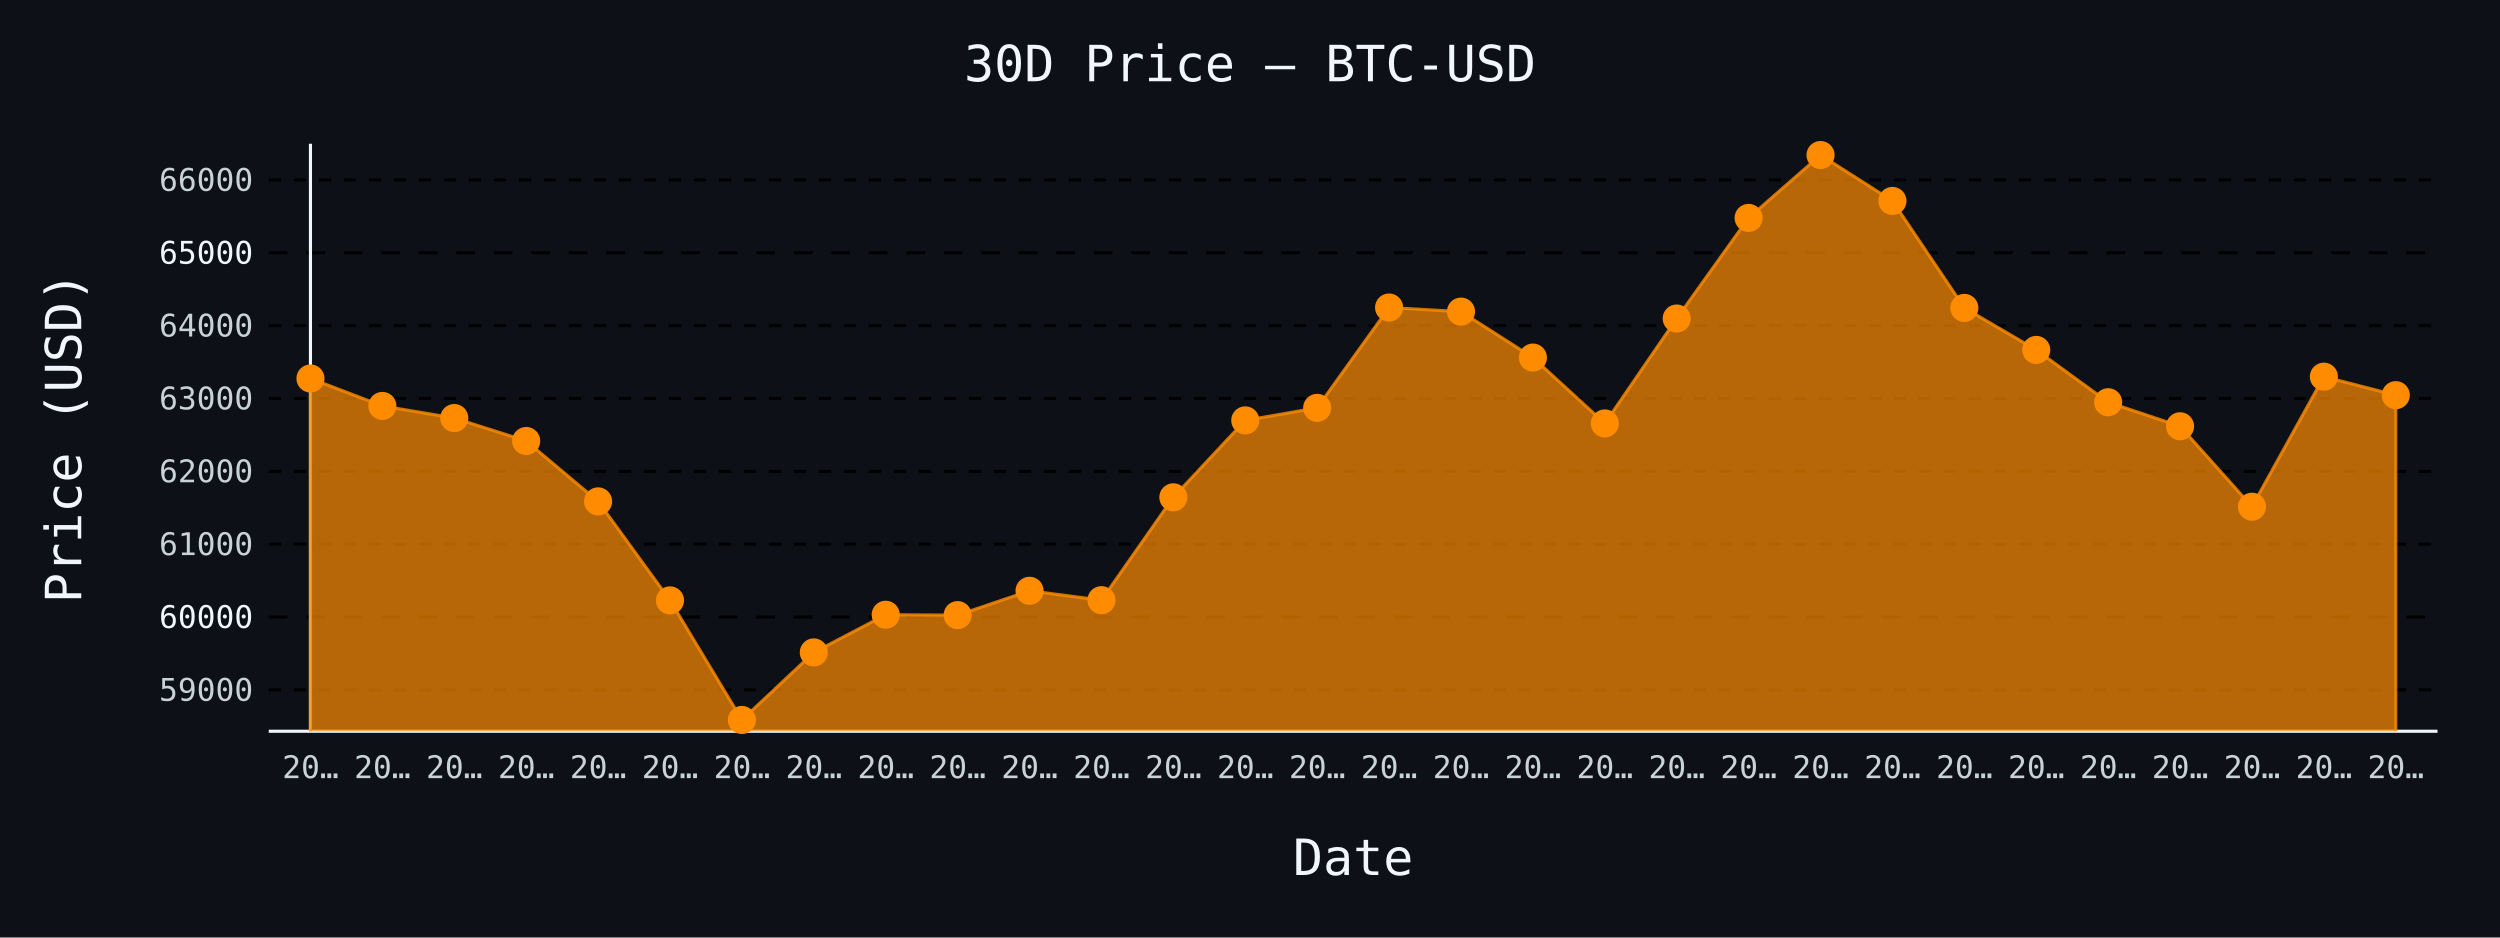
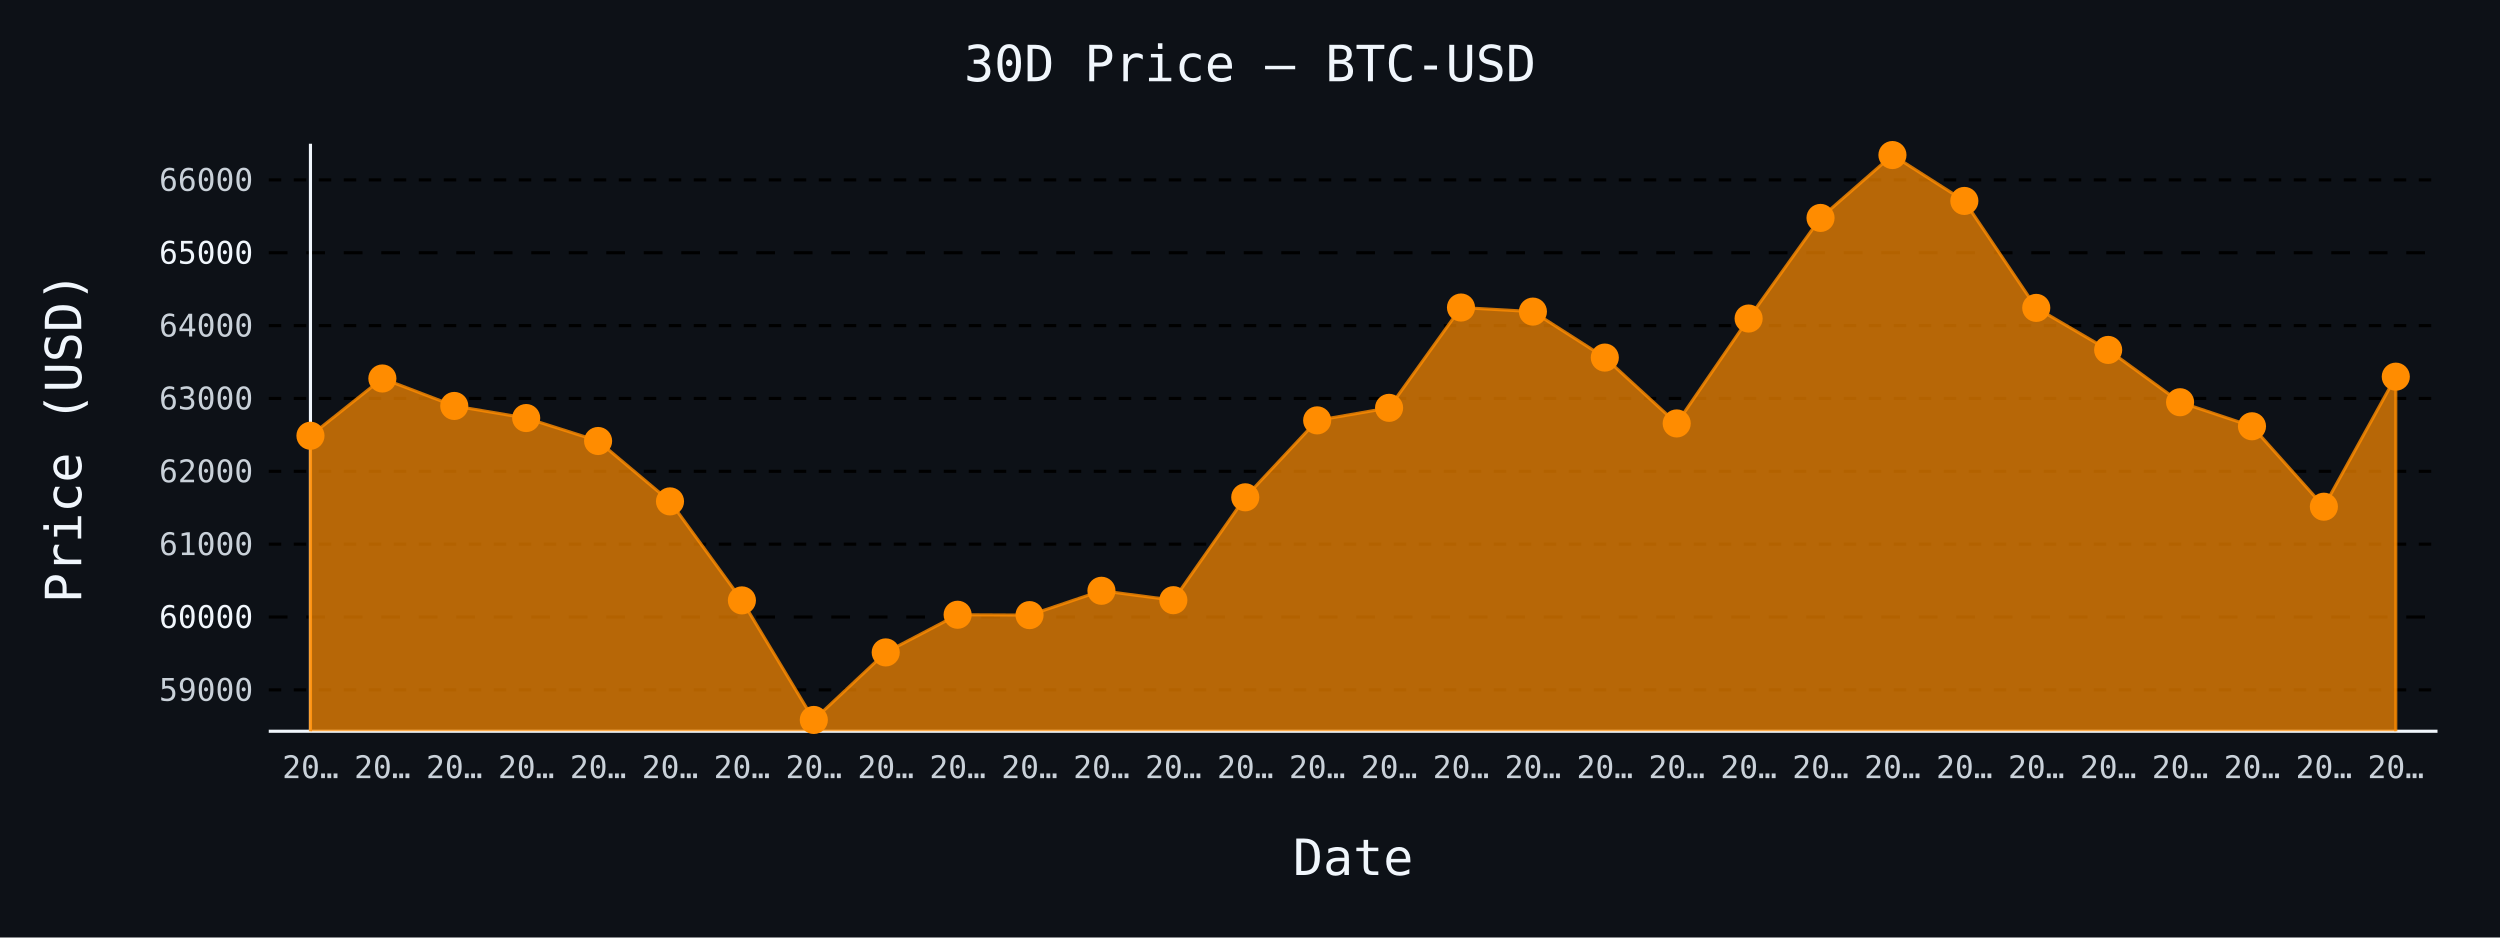
- <svg xmlns="http://www.w3.org/2000/svg" id="chart-720747ea-51fb-4f2e-8fe5-ba9e370165da" class="pygal-chart" viewBox="0 0 800 300">
+ <svg xmlns="http://www.w3.org/2000/svg" id="chart-73dffe34-65df-4c29-907b-cca59091bd26" class="pygal-chart" viewBox="0 0 800 300">
  <defs>
-     <style type="text/css">#chart-720747ea-51fb-4f2e-8fe5-ba9e370165da{-webkit-user-select:none;-webkit-font-smoothing:antialiased;font-family:monospace}#chart-720747ea-51fb-4f2e-8fe5-ba9e370165da .title{font-family:monospace;font-size:16px}#chart-720747ea-51fb-4f2e-8fe5-ba9e370165da .legends .legend text{font-family:monospace;font-size:14px}#chart-720747ea-51fb-4f2e-8fe5-ba9e370165da .axis text{font-family:monospace;font-size:10px}#chart-720747ea-51fb-4f2e-8fe5-ba9e370165da .axis text.major{font-family:monospace;font-size:10px}#chart-720747ea-51fb-4f2e-8fe5-ba9e370165da .text-overlay text.value{font-family:monospace;font-size:16px}#chart-720747ea-51fb-4f2e-8fe5-ba9e370165da .text-overlay text.label{font-family:monospace;font-size:10px}#chart-720747ea-51fb-4f2e-8fe5-ba9e370165da .tooltip{font-family:monospace;font-size:14px}#chart-720747ea-51fb-4f2e-8fe5-ba9e370165da text.no_data{font-family:monospace;font-size:64px}
- #chart-720747ea-51fb-4f2e-8fe5-ba9e370165da{background-color:#0d1117}#chart-720747ea-51fb-4f2e-8fe5-ba9e370165da path,#chart-720747ea-51fb-4f2e-8fe5-ba9e370165da line,#chart-720747ea-51fb-4f2e-8fe5-ba9e370165da rect,#chart-720747ea-51fb-4f2e-8fe5-ba9e370165da circle{-webkit-transition:150ms;-moz-transition:150ms;transition:150ms}#chart-720747ea-51fb-4f2e-8fe5-ba9e370165da .graph &gt; .background{fill:#0d1117}#chart-720747ea-51fb-4f2e-8fe5-ba9e370165da .plot &gt; .background{fill:#0d1117}#chart-720747ea-51fb-4f2e-8fe5-ba9e370165da .graph{fill:#c9d1d9}#chart-720747ea-51fb-4f2e-8fe5-ba9e370165da text.no_data{fill:#f0f6fc}#chart-720747ea-51fb-4f2e-8fe5-ba9e370165da .title{fill:#f0f6fc}#chart-720747ea-51fb-4f2e-8fe5-ba9e370165da .legends .legend text{fill:#c9d1d9}#chart-720747ea-51fb-4f2e-8fe5-ba9e370165da .legends .legend:hover text{fill:#f0f6fc}#chart-720747ea-51fb-4f2e-8fe5-ba9e370165da .axis .line{stroke:#f0f6fc}#chart-720747ea-51fb-4f2e-8fe5-ba9e370165da .axis .guide.line{stroke:#8b949e}#chart-720747ea-51fb-4f2e-8fe5-ba9e370165da .axis .major.line{stroke:#c9d1d9}#chart-720747ea-51fb-4f2e-8fe5-ba9e370165da .axis text.major{fill:#f0f6fc}#chart-720747ea-51fb-4f2e-8fe5-ba9e370165da .axis.y .guides:hover .guide.line,#chart-720747ea-51fb-4f2e-8fe5-ba9e370165da .line-graph .axis.x .guides:hover .guide.line,#chart-720747ea-51fb-4f2e-8fe5-ba9e370165da .stackedline-graph .axis.x .guides:hover .guide.line,#chart-720747ea-51fb-4f2e-8fe5-ba9e370165da .xy-graph .axis.x .guides:hover .guide.line{stroke:#f0f6fc}#chart-720747ea-51fb-4f2e-8fe5-ba9e370165da .axis .guides:hover text{fill:#f0f6fc}#chart-720747ea-51fb-4f2e-8fe5-ba9e370165da .reactive{fill-opacity:.7;stroke-opacity:.8;stroke-width:1}#chart-720747ea-51fb-4f2e-8fe5-ba9e370165da .ci{stroke:#c9d1d9}#chart-720747ea-51fb-4f2e-8fe5-ba9e370165da .reactive.active,#chart-720747ea-51fb-4f2e-8fe5-ba9e370165da .active .reactive{fill-opacity:.8;stroke-opacity:.9;stroke-width:4}#chart-720747ea-51fb-4f2e-8fe5-ba9e370165da .ci .reactive.active{stroke-width:1.5}#chart-720747ea-51fb-4f2e-8fe5-ba9e370165da .series text{fill:#f0f6fc}#chart-720747ea-51fb-4f2e-8fe5-ba9e370165da .tooltip rect{fill:#0d1117;stroke:#f0f6fc;-webkit-transition:opacity 150ms;-moz-transition:opacity 150ms;transition:opacity 150ms}#chart-720747ea-51fb-4f2e-8fe5-ba9e370165da .tooltip .label{fill:#c9d1d9}#chart-720747ea-51fb-4f2e-8fe5-ba9e370165da .tooltip .label{fill:#c9d1d9}#chart-720747ea-51fb-4f2e-8fe5-ba9e370165da .tooltip .legend{font-size:.8em;fill:#8b949e}#chart-720747ea-51fb-4f2e-8fe5-ba9e370165da .tooltip .x_label{font-size:.6em;fill:#f0f6fc}#chart-720747ea-51fb-4f2e-8fe5-ba9e370165da .tooltip .xlink{font-size:.5em;text-decoration:underline}#chart-720747ea-51fb-4f2e-8fe5-ba9e370165da .tooltip .value{font-size:1.5em}#chart-720747ea-51fb-4f2e-8fe5-ba9e370165da .bound{font-size:.5em}#chart-720747ea-51fb-4f2e-8fe5-ba9e370165da .max-value{font-size:.75em;fill:#8b949e}#chart-720747ea-51fb-4f2e-8fe5-ba9e370165da .map-element{fill:#0d1117;stroke:#8b949e !important}#chart-720747ea-51fb-4f2e-8fe5-ba9e370165da .map-element .reactive{fill-opacity:inherit;stroke-opacity:inherit}#chart-720747ea-51fb-4f2e-8fe5-ba9e370165da .color-0,#chart-720747ea-51fb-4f2e-8fe5-ba9e370165da .color-0 a:visited{stroke:#ff8c00;fill:#ff8c00}#chart-720747ea-51fb-4f2e-8fe5-ba9e370165da .text-overlay .color-0 text{fill:black}
- #chart-720747ea-51fb-4f2e-8fe5-ba9e370165da text.no_data{text-anchor:middle}#chart-720747ea-51fb-4f2e-8fe5-ba9e370165da .guide.line{fill:none}#chart-720747ea-51fb-4f2e-8fe5-ba9e370165da .centered{text-anchor:middle}#chart-720747ea-51fb-4f2e-8fe5-ba9e370165da .title{text-anchor:middle}#chart-720747ea-51fb-4f2e-8fe5-ba9e370165da .legends .legend text{fill-opacity:1}#chart-720747ea-51fb-4f2e-8fe5-ba9e370165da .axis.x text{text-anchor:middle}#chart-720747ea-51fb-4f2e-8fe5-ba9e370165da .axis.x:not(.web) text[transform]{text-anchor:start}#chart-720747ea-51fb-4f2e-8fe5-ba9e370165da .axis.x:not(.web) text[transform].backwards{text-anchor:end}#chart-720747ea-51fb-4f2e-8fe5-ba9e370165da .axis.y text{text-anchor:end}#chart-720747ea-51fb-4f2e-8fe5-ba9e370165da .axis.y text[transform].backwards{text-anchor:start}#chart-720747ea-51fb-4f2e-8fe5-ba9e370165da .axis.y2 text{text-anchor:start}#chart-720747ea-51fb-4f2e-8fe5-ba9e370165da .axis.y2 text[transform].backwards{text-anchor:end}#chart-720747ea-51fb-4f2e-8fe5-ba9e370165da .axis .guide.line{stroke-dasharray:4,4;stroke:black}#chart-720747ea-51fb-4f2e-8fe5-ba9e370165da .axis .major.guide.line{stroke-dasharray:6,6;stroke:black}#chart-720747ea-51fb-4f2e-8fe5-ba9e370165da .horizontal .axis.y .guide.line,#chart-720747ea-51fb-4f2e-8fe5-ba9e370165da .horizontal .axis.y2 .guide.line,#chart-720747ea-51fb-4f2e-8fe5-ba9e370165da .vertical .axis.x .guide.line{opacity:0}#chart-720747ea-51fb-4f2e-8fe5-ba9e370165da .horizontal .axis.always_show .guide.line,#chart-720747ea-51fb-4f2e-8fe5-ba9e370165da .vertical .axis.always_show .guide.line{opacity:1 !important}#chart-720747ea-51fb-4f2e-8fe5-ba9e370165da .axis.y .guides:hover .guide.line,#chart-720747ea-51fb-4f2e-8fe5-ba9e370165da .axis.y2 .guides:hover .guide.line,#chart-720747ea-51fb-4f2e-8fe5-ba9e370165da .axis.x .guides:hover .guide.line{opacity:1}#chart-720747ea-51fb-4f2e-8fe5-ba9e370165da .axis .guides:hover text{opacity:1}#chart-720747ea-51fb-4f2e-8fe5-ba9e370165da .nofill{fill:none}#chart-720747ea-51fb-4f2e-8fe5-ba9e370165da .subtle-fill{fill-opacity:.2}#chart-720747ea-51fb-4f2e-8fe5-ba9e370165da .dot{stroke-width:1px;fill-opacity:1;stroke-opacity:1}#chart-720747ea-51fb-4f2e-8fe5-ba9e370165da .dot.active{stroke-width:5px}#chart-720747ea-51fb-4f2e-8fe5-ba9e370165da .dot.negative{fill:transparent}#chart-720747ea-51fb-4f2e-8fe5-ba9e370165da text,#chart-720747ea-51fb-4f2e-8fe5-ba9e370165da tspan{stroke:none !important}#chart-720747ea-51fb-4f2e-8fe5-ba9e370165da .series text.active{opacity:1}#chart-720747ea-51fb-4f2e-8fe5-ba9e370165da .tooltip rect{fill-opacity:.95;stroke-width:.5}#chart-720747ea-51fb-4f2e-8fe5-ba9e370165da .tooltip text{fill-opacity:1}#chart-720747ea-51fb-4f2e-8fe5-ba9e370165da .showable{visibility:hidden}#chart-720747ea-51fb-4f2e-8fe5-ba9e370165da .showable.shown{visibility:visible}#chart-720747ea-51fb-4f2e-8fe5-ba9e370165da .gauge-background{fill:rgba(229,229,229,1);stroke:none}#chart-720747ea-51fb-4f2e-8fe5-ba9e370165da .bg-lines{stroke:#0d1117;stroke-width:2px}</style>
+     <style type="text/css">#chart-73dffe34-65df-4c29-907b-cca59091bd26{-webkit-user-select:none;-webkit-font-smoothing:antialiased;font-family:monospace}#chart-73dffe34-65df-4c29-907b-cca59091bd26 .title{font-family:monospace;font-size:16px}#chart-73dffe34-65df-4c29-907b-cca59091bd26 .legends .legend text{font-family:monospace;font-size:14px}#chart-73dffe34-65df-4c29-907b-cca59091bd26 .axis text{font-family:monospace;font-size:10px}#chart-73dffe34-65df-4c29-907b-cca59091bd26 .axis text.major{font-family:monospace;font-size:10px}#chart-73dffe34-65df-4c29-907b-cca59091bd26 .text-overlay text.value{font-family:monospace;font-size:16px}#chart-73dffe34-65df-4c29-907b-cca59091bd26 .text-overlay text.label{font-family:monospace;font-size:10px}#chart-73dffe34-65df-4c29-907b-cca59091bd26 .tooltip{font-family:monospace;font-size:14px}#chart-73dffe34-65df-4c29-907b-cca59091bd26 text.no_data{font-family:monospace;font-size:64px}
+ #chart-73dffe34-65df-4c29-907b-cca59091bd26{background-color:#0d1117}#chart-73dffe34-65df-4c29-907b-cca59091bd26 path,#chart-73dffe34-65df-4c29-907b-cca59091bd26 line,#chart-73dffe34-65df-4c29-907b-cca59091bd26 rect,#chart-73dffe34-65df-4c29-907b-cca59091bd26 circle{-webkit-transition:150ms;-moz-transition:150ms;transition:150ms}#chart-73dffe34-65df-4c29-907b-cca59091bd26 .graph &gt; .background{fill:#0d1117}#chart-73dffe34-65df-4c29-907b-cca59091bd26 .plot &gt; .background{fill:#0d1117}#chart-73dffe34-65df-4c29-907b-cca59091bd26 .graph{fill:#c9d1d9}#chart-73dffe34-65df-4c29-907b-cca59091bd26 text.no_data{fill:#f0f6fc}#chart-73dffe34-65df-4c29-907b-cca59091bd26 .title{fill:#f0f6fc}#chart-73dffe34-65df-4c29-907b-cca59091bd26 .legends .legend text{fill:#c9d1d9}#chart-73dffe34-65df-4c29-907b-cca59091bd26 .legends .legend:hover text{fill:#f0f6fc}#chart-73dffe34-65df-4c29-907b-cca59091bd26 .axis .line{stroke:#f0f6fc}#chart-73dffe34-65df-4c29-907b-cca59091bd26 .axis .guide.line{stroke:#8b949e}#chart-73dffe34-65df-4c29-907b-cca59091bd26 .axis .major.line{stroke:#c9d1d9}#chart-73dffe34-65df-4c29-907b-cca59091bd26 .axis text.major{fill:#f0f6fc}#chart-73dffe34-65df-4c29-907b-cca59091bd26 .axis.y .guides:hover .guide.line,#chart-73dffe34-65df-4c29-907b-cca59091bd26 .line-graph .axis.x .guides:hover .guide.line,#chart-73dffe34-65df-4c29-907b-cca59091bd26 .stackedline-graph .axis.x .guides:hover .guide.line,#chart-73dffe34-65df-4c29-907b-cca59091bd26 .xy-graph .axis.x .guides:hover .guide.line{stroke:#f0f6fc}#chart-73dffe34-65df-4c29-907b-cca59091bd26 .axis .guides:hover text{fill:#f0f6fc}#chart-73dffe34-65df-4c29-907b-cca59091bd26 .reactive{fill-opacity:.7;stroke-opacity:.8;stroke-width:1}#chart-73dffe34-65df-4c29-907b-cca59091bd26 .ci{stroke:#c9d1d9}#chart-73dffe34-65df-4c29-907b-cca59091bd26 .reactive.active,#chart-73dffe34-65df-4c29-907b-cca59091bd26 .active .reactive{fill-opacity:.8;stroke-opacity:.9;stroke-width:4}#chart-73dffe34-65df-4c29-907b-cca59091bd26 .ci .reactive.active{stroke-width:1.5}#chart-73dffe34-65df-4c29-907b-cca59091bd26 .series text{fill:#f0f6fc}#chart-73dffe34-65df-4c29-907b-cca59091bd26 .tooltip rect{fill:#0d1117;stroke:#f0f6fc;-webkit-transition:opacity 150ms;-moz-transition:opacity 150ms;transition:opacity 150ms}#chart-73dffe34-65df-4c29-907b-cca59091bd26 .tooltip .label{fill:#c9d1d9}#chart-73dffe34-65df-4c29-907b-cca59091bd26 .tooltip .label{fill:#c9d1d9}#chart-73dffe34-65df-4c29-907b-cca59091bd26 .tooltip .legend{font-size:.8em;fill:#8b949e}#chart-73dffe34-65df-4c29-907b-cca59091bd26 .tooltip .x_label{font-size:.6em;fill:#f0f6fc}#chart-73dffe34-65df-4c29-907b-cca59091bd26 .tooltip .xlink{font-size:.5em;text-decoration:underline}#chart-73dffe34-65df-4c29-907b-cca59091bd26 .tooltip .value{font-size:1.5em}#chart-73dffe34-65df-4c29-907b-cca59091bd26 .bound{font-size:.5em}#chart-73dffe34-65df-4c29-907b-cca59091bd26 .max-value{font-size:.75em;fill:#8b949e}#chart-73dffe34-65df-4c29-907b-cca59091bd26 .map-element{fill:#0d1117;stroke:#8b949e !important}#chart-73dffe34-65df-4c29-907b-cca59091bd26 .map-element .reactive{fill-opacity:inherit;stroke-opacity:inherit}#chart-73dffe34-65df-4c29-907b-cca59091bd26 .color-0,#chart-73dffe34-65df-4c29-907b-cca59091bd26 .color-0 a:visited{stroke:#ff8c00;fill:#ff8c00}#chart-73dffe34-65df-4c29-907b-cca59091bd26 .text-overlay .color-0 text{fill:black}
+ #chart-73dffe34-65df-4c29-907b-cca59091bd26 text.no_data{text-anchor:middle}#chart-73dffe34-65df-4c29-907b-cca59091bd26 .guide.line{fill:none}#chart-73dffe34-65df-4c29-907b-cca59091bd26 .centered{text-anchor:middle}#chart-73dffe34-65df-4c29-907b-cca59091bd26 .title{text-anchor:middle}#chart-73dffe34-65df-4c29-907b-cca59091bd26 .legends .legend text{fill-opacity:1}#chart-73dffe34-65df-4c29-907b-cca59091bd26 .axis.x text{text-anchor:middle}#chart-73dffe34-65df-4c29-907b-cca59091bd26 .axis.x:not(.web) text[transform]{text-anchor:start}#chart-73dffe34-65df-4c29-907b-cca59091bd26 .axis.x:not(.web) text[transform].backwards{text-anchor:end}#chart-73dffe34-65df-4c29-907b-cca59091bd26 .axis.y text{text-anchor:end}#chart-73dffe34-65df-4c29-907b-cca59091bd26 .axis.y text[transform].backwards{text-anchor:start}#chart-73dffe34-65df-4c29-907b-cca59091bd26 .axis.y2 text{text-anchor:start}#chart-73dffe34-65df-4c29-907b-cca59091bd26 .axis.y2 text[transform].backwards{text-anchor:end}#chart-73dffe34-65df-4c29-907b-cca59091bd26 .axis .guide.line{stroke-dasharray:4,4;stroke:black}#chart-73dffe34-65df-4c29-907b-cca59091bd26 .axis .major.guide.line{stroke-dasharray:6,6;stroke:black}#chart-73dffe34-65df-4c29-907b-cca59091bd26 .horizontal .axis.y .guide.line,#chart-73dffe34-65df-4c29-907b-cca59091bd26 .horizontal .axis.y2 .guide.line,#chart-73dffe34-65df-4c29-907b-cca59091bd26 .vertical .axis.x .guide.line{opacity:0}#chart-73dffe34-65df-4c29-907b-cca59091bd26 .horizontal .axis.always_show .guide.line,#chart-73dffe34-65df-4c29-907b-cca59091bd26 .vertical .axis.always_show .guide.line{opacity:1 !important}#chart-73dffe34-65df-4c29-907b-cca59091bd26 .axis.y .guides:hover .guide.line,#chart-73dffe34-65df-4c29-907b-cca59091bd26 .axis.y2 .guides:hover .guide.line,#chart-73dffe34-65df-4c29-907b-cca59091bd26 .axis.x .guides:hover .guide.line{opacity:1}#chart-73dffe34-65df-4c29-907b-cca59091bd26 .axis .guides:hover text{opacity:1}#chart-73dffe34-65df-4c29-907b-cca59091bd26 .nofill{fill:none}#chart-73dffe34-65df-4c29-907b-cca59091bd26 .subtle-fill{fill-opacity:.2}#chart-73dffe34-65df-4c29-907b-cca59091bd26 .dot{stroke-width:1px;fill-opacity:1;stroke-opacity:1}#chart-73dffe34-65df-4c29-907b-cca59091bd26 .dot.active{stroke-width:5px}#chart-73dffe34-65df-4c29-907b-cca59091bd26 .dot.negative{fill:transparent}#chart-73dffe34-65df-4c29-907b-cca59091bd26 text,#chart-73dffe34-65df-4c29-907b-cca59091bd26 tspan{stroke:none !important}#chart-73dffe34-65df-4c29-907b-cca59091bd26 .series text.active{opacity:1}#chart-73dffe34-65df-4c29-907b-cca59091bd26 .tooltip rect{fill-opacity:.95;stroke-width:.5}#chart-73dffe34-65df-4c29-907b-cca59091bd26 .tooltip text{fill-opacity:1}#chart-73dffe34-65df-4c29-907b-cca59091bd26 .showable{visibility:hidden}#chart-73dffe34-65df-4c29-907b-cca59091bd26 .showable.shown{visibility:visible}#chart-73dffe34-65df-4c29-907b-cca59091bd26 .gauge-background{fill:rgba(229,229,229,1);stroke:none}#chart-73dffe34-65df-4c29-907b-cca59091bd26 .bg-lines{stroke:#0d1117;stroke-width:2px}</style>
  </defs>
  <g class="graph line-graph vertical">
    <rect x="0" y="0" width="800" height="300" class="background" />
    <g transform="translate(86, 46)" class="plot">
      <rect x="0" y="0" width="694.0" height="188" class="background" />
      <g class="axis y always_show">
        <path d="M0 188 h694" class="line" />
        <g class="guides">
          <path d="M0 174.756 h694" class="guide line" />
          <text x="-5" y="178.256" class="">59000</text>
        </g>
        <g class="guides">
          <path d="M0 151.443 h694" class="major guide line" />
          <text x="-5" y="154.943" class="major">60000</text>
        </g>
        <g class="guides">
          <path d="M0 128.13 h694" class="guide line" />
          <text x="-5" y="131.63" class="">61000</text>
        </g>
        <g class="guides">
          <path d="M0 104.817 h694" class="guide line" />
          <text x="-5" y="108.317" class="">62000</text>
        </g>
        <g class="guides">
          <path d="M0 81.504 h694" class="guide line" />
          <text x="-5" y="85.004" class="">63000</text>
        </g>
        <g class="guides">
          <path d="M0 58.191 h694" class="guide line" />
          <text x="-5" y="61.691" class="">64000</text>
        </g>
        <g class="guides">
          <path d="M0 34.878 h694" class="major guide line" />
          <text x="-5" y="38.378" class="major">65000</text>
        </g>
        <g class="guides">
          <path d="M0 11.565 h694" class="guide line" />
          <text x="-5" y="15.065" class="">66000</text>
        </g>
      </g>
      <g class="axis x">
        <g class="guides">
          <path d="M13.346 0 v188" class="line" />
          <text x="13.346" y="203.0" class="">20…</text>
        </g>
        <g class="guides">
          <path d="M36.357 0 v188" class="guide line" />
          <text x="36.357" y="203.0" class="">20…</text>
        </g>
        <g class="guides">
          <path d="M59.367 0 v188" class="guide line" />
          <text x="59.367" y="203.0" class="">20…</text>
        </g>
        <g class="guides">
          <path d="M82.378 0 v188" class="guide line" />
          <text x="82.378" y="203.0" class="">20…</text>
        </g>
        <g class="guides">
          <path d="M105.389 0 v188" class="guide line" />
          <text x="105.389" y="203.0" class="">20…</text>
        </g>
        <g class="guides">
          <path d="M128.399 0 v188" class="guide line" />
          <text x="128.399" y="203.0" class="">20…</text>
        </g>
        <g class="guides">
          <path d="M151.41 0 v188" class="guide line" />
          <text x="151.41" y="203.0" class="">20…</text>
        </g>
        <g class="guides">
          <path d="M174.42 0 v188" class="guide line" />
          <text x="174.42" y="203.0" class="">20…</text>
        </g>
        <g class="guides">
          <path d="M197.431 0 v188" class="guide line" />
          <text x="197.431" y="203.0" class="">20…</text>
        </g>
        <g class="guides">
          <path d="M220.442 0 v188" class="guide line" />
          <text x="220.442" y="203.0" class="">20…</text>
        </g>
        <g class="guides">
          <path d="M243.452 0 v188" class="guide line" />
          <text x="243.452" y="203.0" class="">20…</text>
        </g>
        <g class="guides">
          <path d="M266.463 0 v188" class="guide line" />
          <text x="266.463" y="203.0" class="">20…</text>
        </g>
        <g class="guides">
          <path d="M289.473 0 v188" class="guide line" />
          <text x="289.473" y="203.0" class="">20…</text>
        </g>
        <g class="guides">
          <path d="M312.484 0 v188" class="guide line" />
          <text x="312.484" y="203.0" class="">20…</text>
        </g>
        <g class="guides">
          <path d="M335.495 0 v188" class="guide line" />
          <text x="335.495" y="203.0" class="">20…</text>
        </g>
        <g class="guides">
          <path d="M358.505 0 v188" class="guide line" />
          <text x="358.505" y="203.0" class="">20…</text>
        </g>
        <g class="guides">
          <path d="M381.516 0 v188" class="guide line" />
          <text x="381.516" y="203.0" class="">20…</text>
        </g>
        <g class="guides">
          <path d="M404.527 0 v188" class="guide line" />
          <text x="404.527" y="203.0" class="">20…</text>
        </g>
        <g class="guides">
          <path d="M427.537 0 v188" class="guide line" />
          <text x="427.537" y="203.0" class="">20…</text>
        </g>
        <g class="guides">
          <path d="M450.548 0 v188" class="guide line" />
          <text x="450.548" y="203.0" class="">20…</text>
        </g>
        <g class="guides">
          <path d="M473.558 0 v188" class="guide line" />
          <text x="473.558" y="203.0" class="">20…</text>
        </g>
        <g class="guides">
          <path d="M496.569 0 v188" class="guide line" />
          <text x="496.569" y="203.0" class="">20…</text>
        </g>
        <g class="guides">
          <path d="M519.58 0 v188" class="guide line" />
          <text x="519.58" y="203.0" class="">20…</text>
        </g>
        <g class="guides">
          <path d="M542.59 0 v188" class="guide line" />
          <text x="542.59" y="203.0" class="">20…</text>
        </g>
        <g class="guides">
          <path d="M565.601 0 v188" class="guide line" />
          <text x="565.601" y="203.0" class="">20…</text>
        </g>
        <g class="guides">
          <path d="M588.611 0 v188" class="guide line" />
          <text x="588.611" y="203.0" class="">20…</text>
        </g>
        <g class="guides">
          <path d="M611.622 0 v188" class="guide line" />
          <text x="611.622" y="203.0" class="">20…</text>
        </g>
        <g class="guides">
          <path d="M634.633 0 v188" class="guide line" />
          <text x="634.633" y="203.0" class="">20…</text>
        </g>
        <g class="guides">
          <path d="M657.643 0 v188" class="guide line" />
          <text x="657.643" y="203.0" class="">20…</text>
        </g>
        <g class="guides">
          <path d="M680.654 0 v188" class="guide line" />
          <text x="680.654" y="203.0" class="">20…</text>
        </g>
      </g>
      <g class="series serie-0 color-0">
-         <path d="M13.346 188 L13.346 75.116 36.357 83.905 59.367 87.775 82.378 95.119 105.389 114.446 128.399 146.128 151.41 184.385 174.42 162.773 197.431 150.721 220.442 150.837 243.452 143.051 266.463 146.058 289.473 113.14 312.484 88.521 335.495 84.512 358.505 52.41 381.516 53.715 404.527 68.426 427.537 89.501 450.548 55.93 473.558 23.735 496.569 3.615 519.58 18.303 542.59 52.526 565.601 65.978 588.611 82.716 611.622 90.41 634.633 116.147 657.643 74.534 680.654 80.455 680.654 188" class="line reactive" />
+         <path d="M13.346 188 L13.346 93.44 36.357 75.116 59.367 83.905 82.378 87.775 105.389 95.119 128.399 114.446 151.41 146.128 174.42 184.385 197.431 162.773 220.442 150.721 243.452 150.837 266.463 143.051 289.473 146.058 312.484 113.14 335.495 88.521 358.505 84.512 381.516 52.41 404.527 53.715 427.537 68.426 450.548 89.501 473.558 55.93 496.569 23.735 519.58 3.615 542.59 18.303 565.601 52.526 588.611 65.978 611.622 82.716 634.633 90.41 657.643 116.147 680.654 74.534 680.654 188" class="line reactive" />
      </g>
    </g>
    <g class="titles">
      <text x="400.0" y="26" class="title plot_title">30D Price — BTC-USD</text>
      <text x="433.0" y="280" class="title">Date</text>
      <text x="0" y="166.0" class="title" transform="rotate(-90 0 140)">Price (USD)</text>
    </g>
    <g transform="translate(86, 46)" class="plot overlay">
      <g class="series serie-0 color-0">
        <g class="dots">
-           <circle cx="13.346" cy="75.116" r="4" class="dot reactive tooltip-trigger" />
-         </g>
-         <g class="dots">
-           <circle cx="36.357" cy="83.905" r="4" class="dot reactive tooltip-trigger" />
-         </g>
-         <g class="dots">
-           <circle cx="59.367" cy="87.775" r="4" class="dot reactive tooltip-trigger" />
-         </g>
-         <g class="dots">
-           <circle cx="82.378" cy="95.119" r="4" class="dot reactive tooltip-trigger" />
-         </g>
-         <g class="dots">
-           <circle cx="105.389" cy="114.446" r="4" class="dot reactive tooltip-trigger" />
-         </g>
-         <g class="dots">
-           <circle cx="128.399" cy="146.128" r="4" class="dot reactive tooltip-trigger" />
-         </g>
-         <g class="dots">
-           <circle cx="151.41" cy="184.385" r="4" class="dot reactive tooltip-trigger" />
-         </g>
-         <g class="dots">
-           <circle cx="174.42" cy="162.773" r="4" class="dot reactive tooltip-trigger" />
-         </g>
-         <g class="dots">
-           <circle cx="197.431" cy="150.721" r="4" class="dot reactive tooltip-trigger" />
-         </g>
-         <g class="dots">
-           <circle cx="220.442" cy="150.837" r="4" class="dot reactive tooltip-trigger" />
-         </g>
-         <g class="dots">
-           <circle cx="243.452" cy="143.051" r="4" class="dot reactive tooltip-trigger" />
-         </g>
-         <g class="dots">
-           <circle cx="266.463" cy="146.058" r="4" class="dot reactive tooltip-trigger" />
-         </g>
-         <g class="dots">
-           <circle cx="289.473" cy="113.14" r="4" class="dot reactive tooltip-trigger" />
-         </g>
-         <g class="dots">
-           <circle cx="312.484" cy="88.521" r="4" class="dot reactive tooltip-trigger" />
-         </g>
-         <g class="dots">
-           <circle cx="335.495" cy="84.512" r="4" class="dot reactive tooltip-trigger" />
-         </g>
-         <g class="dots">
-           <circle cx="358.505" cy="52.41" r="4" class="dot reactive tooltip-trigger" />
-         </g>
-         <g class="dots">
-           <circle cx="381.516" cy="53.715" r="4" class="dot reactive tooltip-trigger" />
-         </g>
-         <g class="dots">
-           <circle cx="404.527" cy="68.426" r="4" class="dot reactive tooltip-trigger" />
-         </g>
-         <g class="dots">
-           <circle cx="427.537" cy="89.501" r="4" class="dot reactive tooltip-trigger" />
-         </g>
-         <g class="dots">
-           <circle cx="450.548" cy="55.93" r="4" class="dot reactive tooltip-trigger" />
-         </g>
-         <g class="dots">
-           <circle cx="473.558" cy="23.735" r="4" class="dot reactive tooltip-trigger" />
-         </g>
-         <g class="dots">
-           <circle cx="496.569" cy="3.615" r="4" class="dot reactive tooltip-trigger" />
-         </g>
-         <g class="dots">
-           <circle cx="519.58" cy="18.303" r="4" class="dot reactive tooltip-trigger" />
-         </g>
-         <g class="dots">
-           <circle cx="542.59" cy="52.526" r="4" class="dot reactive tooltip-trigger" />
-         </g>
-         <g class="dots">
-           <circle cx="565.601" cy="65.978" r="4" class="dot reactive tooltip-trigger" />
-         </g>
-         <g class="dots">
-           <circle cx="588.611" cy="82.716" r="4" class="dot reactive tooltip-trigger" />
-         </g>
-         <g class="dots">
-           <circle cx="611.622" cy="90.41" r="4" class="dot reactive tooltip-trigger" />
-         </g>
-         <g class="dots">
-           <circle cx="634.633" cy="116.147" r="4" class="dot reactive tooltip-trigger" />
-         </g>
-         <g class="dots">
-           <circle cx="657.643" cy="74.534" r="4" class="dot reactive tooltip-trigger" />
-         </g>
-         <g class="dots">
-           <circle cx="680.654" cy="80.455" r="4" class="dot reactive tooltip-trigger" />
+           <circle cx="13.346" cy="93.44" r="4" class="dot reactive tooltip-trigger" />
+         </g>
+         <g class="dots">
+           <circle cx="36.357" cy="75.116" r="4" class="dot reactive tooltip-trigger" />
+         </g>
+         <g class="dots">
+           <circle cx="59.367" cy="83.905" r="4" class="dot reactive tooltip-trigger" />
+         </g>
+         <g class="dots">
+           <circle cx="82.378" cy="87.775" r="4" class="dot reactive tooltip-trigger" />
+         </g>
+         <g class="dots">
+           <circle cx="105.389" cy="95.119" r="4" class="dot reactive tooltip-trigger" />
+         </g>
+         <g class="dots">
+           <circle cx="128.399" cy="114.446" r="4" class="dot reactive tooltip-trigger" />
+         </g>
+         <g class="dots">
+           <circle cx="151.41" cy="146.128" r="4" class="dot reactive tooltip-trigger" />
+         </g>
+         <g class="dots">
+           <circle cx="174.42" cy="184.385" r="4" class="dot reactive tooltip-trigger" />
+         </g>
+         <g class="dots">
+           <circle cx="197.431" cy="162.773" r="4" class="dot reactive tooltip-trigger" />
+         </g>
+         <g class="dots">
+           <circle cx="220.442" cy="150.721" r="4" class="dot reactive tooltip-trigger" />
+         </g>
+         <g class="dots">
+           <circle cx="243.452" cy="150.837" r="4" class="dot reactive tooltip-trigger" />
+         </g>
+         <g class="dots">
+           <circle cx="266.463" cy="143.051" r="4" class="dot reactive tooltip-trigger" />
+         </g>
+         <g class="dots">
+           <circle cx="289.473" cy="146.058" r="4" class="dot reactive tooltip-trigger" />
+         </g>
+         <g class="dots">
+           <circle cx="312.484" cy="113.14" r="4" class="dot reactive tooltip-trigger" />
+         </g>
+         <g class="dots">
+           <circle cx="335.495" cy="88.521" r="4" class="dot reactive tooltip-trigger" />
+         </g>
+         <g class="dots">
+           <circle cx="358.505" cy="84.512" r="4" class="dot reactive tooltip-trigger" />
+         </g>
+         <g class="dots">
+           <circle cx="381.516" cy="52.41" r="4" class="dot reactive tooltip-trigger" />
+         </g>
+         <g class="dots">
+           <circle cx="404.527" cy="53.715" r="4" class="dot reactive tooltip-trigger" />
+         </g>
+         <g class="dots">
+           <circle cx="427.537" cy="68.426" r="4" class="dot reactive tooltip-trigger" />
+         </g>
+         <g class="dots">
+           <circle cx="450.548" cy="89.501" r="4" class="dot reactive tooltip-trigger" />
+         </g>
+         <g class="dots">
+           <circle cx="473.558" cy="55.93" r="4" class="dot reactive tooltip-trigger" />
+         </g>
+         <g class="dots">
+           <circle cx="496.569" cy="23.735" r="4" class="dot reactive tooltip-trigger" />
+         </g>
+         <g class="dots">
+           <circle cx="519.58" cy="3.615" r="4" class="dot reactive tooltip-trigger" />
+         </g>
+         <g class="dots">
+           <circle cx="542.59" cy="18.303" r="4" class="dot reactive tooltip-trigger" />
+         </g>
+         <g class="dots">
+           <circle cx="565.601" cy="52.526" r="4" class="dot reactive tooltip-trigger" />
+         </g>
+         <g class="dots">
+           <circle cx="588.611" cy="65.978" r="4" class="dot reactive tooltip-trigger" />
+         </g>
+         <g class="dots">
+           <circle cx="611.622" cy="82.716" r="4" class="dot reactive tooltip-trigger" />
+         </g>
+         <g class="dots">
+           <circle cx="634.633" cy="90.41" r="4" class="dot reactive tooltip-trigger" />
+         </g>
+         <g class="dots">
+           <circle cx="657.643" cy="116.147" r="4" class="dot reactive tooltip-trigger" />
+         </g>
+         <g class="dots">
+           <circle cx="680.654" cy="74.534" r="4" class="dot reactive tooltip-trigger" />
        </g>
      </g>
    </g>
    <g transform="translate(86, 46)" class="plot text-overlay">
      <g class="series serie-0 color-0" />
    </g>
    <g transform="translate(86, 46)" class="plot tooltip-overlay">
      <g transform="translate(0 0)" style="opacity: 0" class="tooltip">
        <rect rx="0" ry="0" width="0" height="0" class="tooltip-box" />
        <g class="text" />
      </g>
    </g>
  </g>
</svg>
